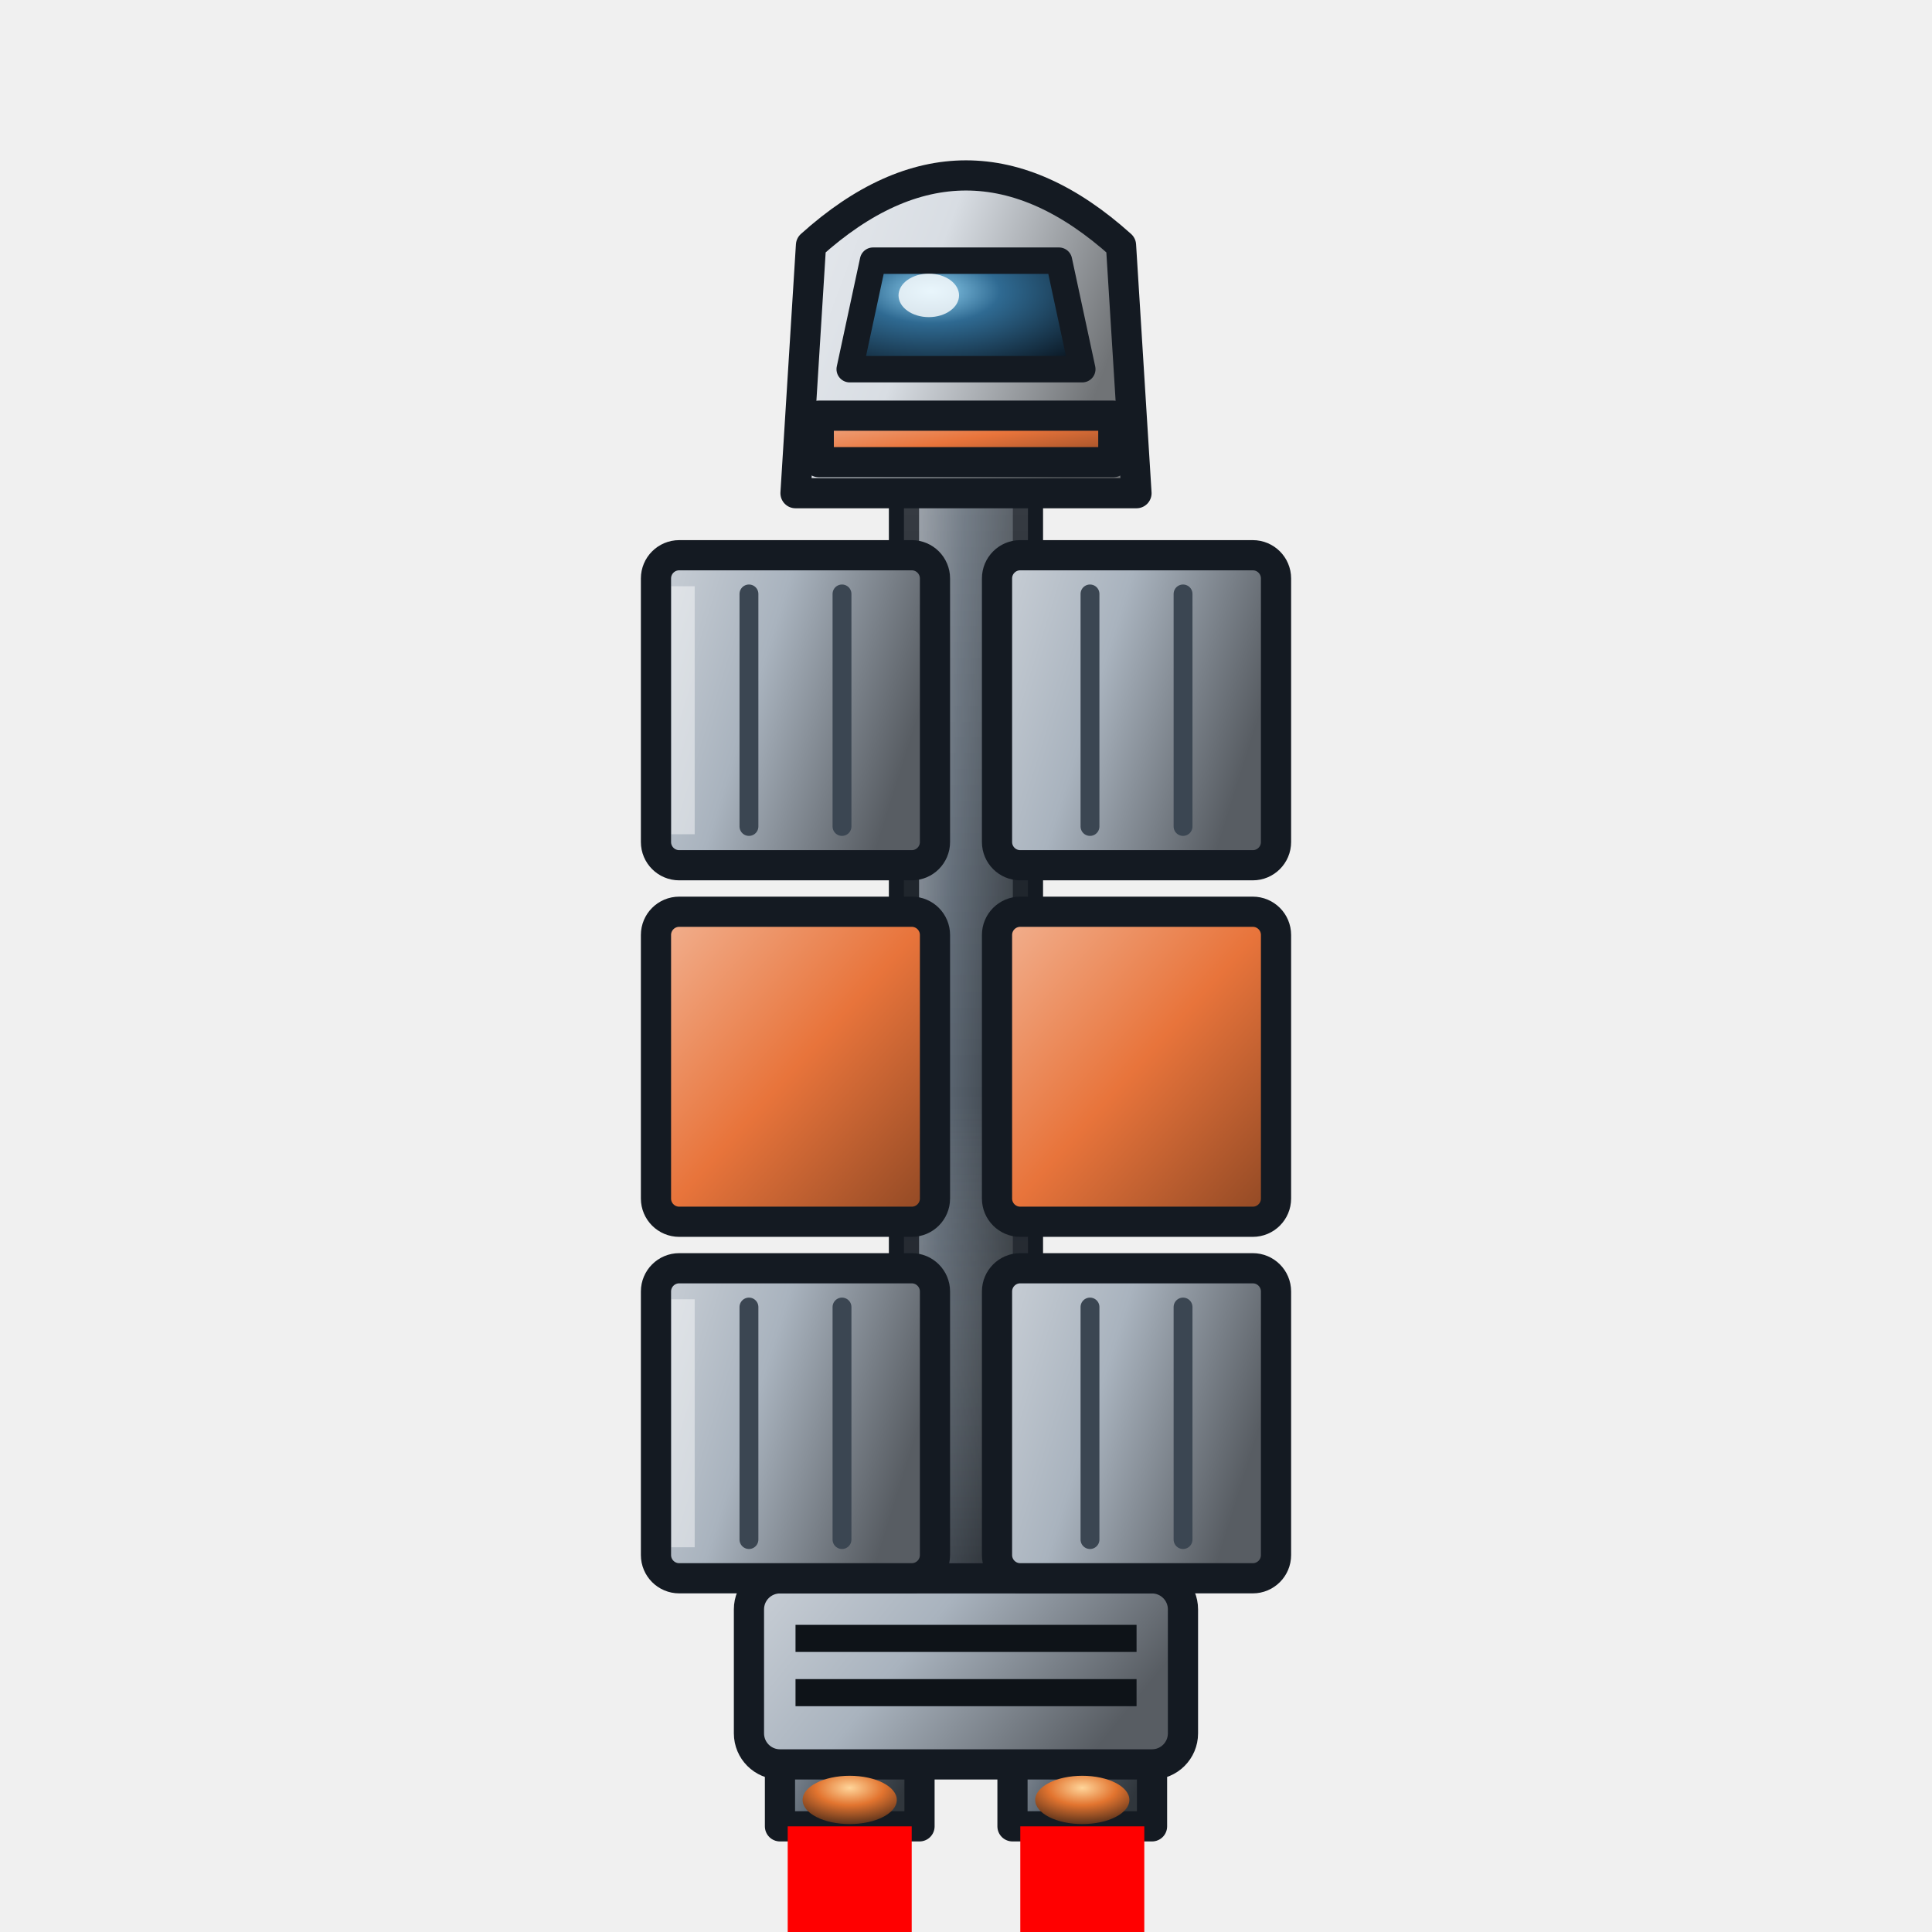
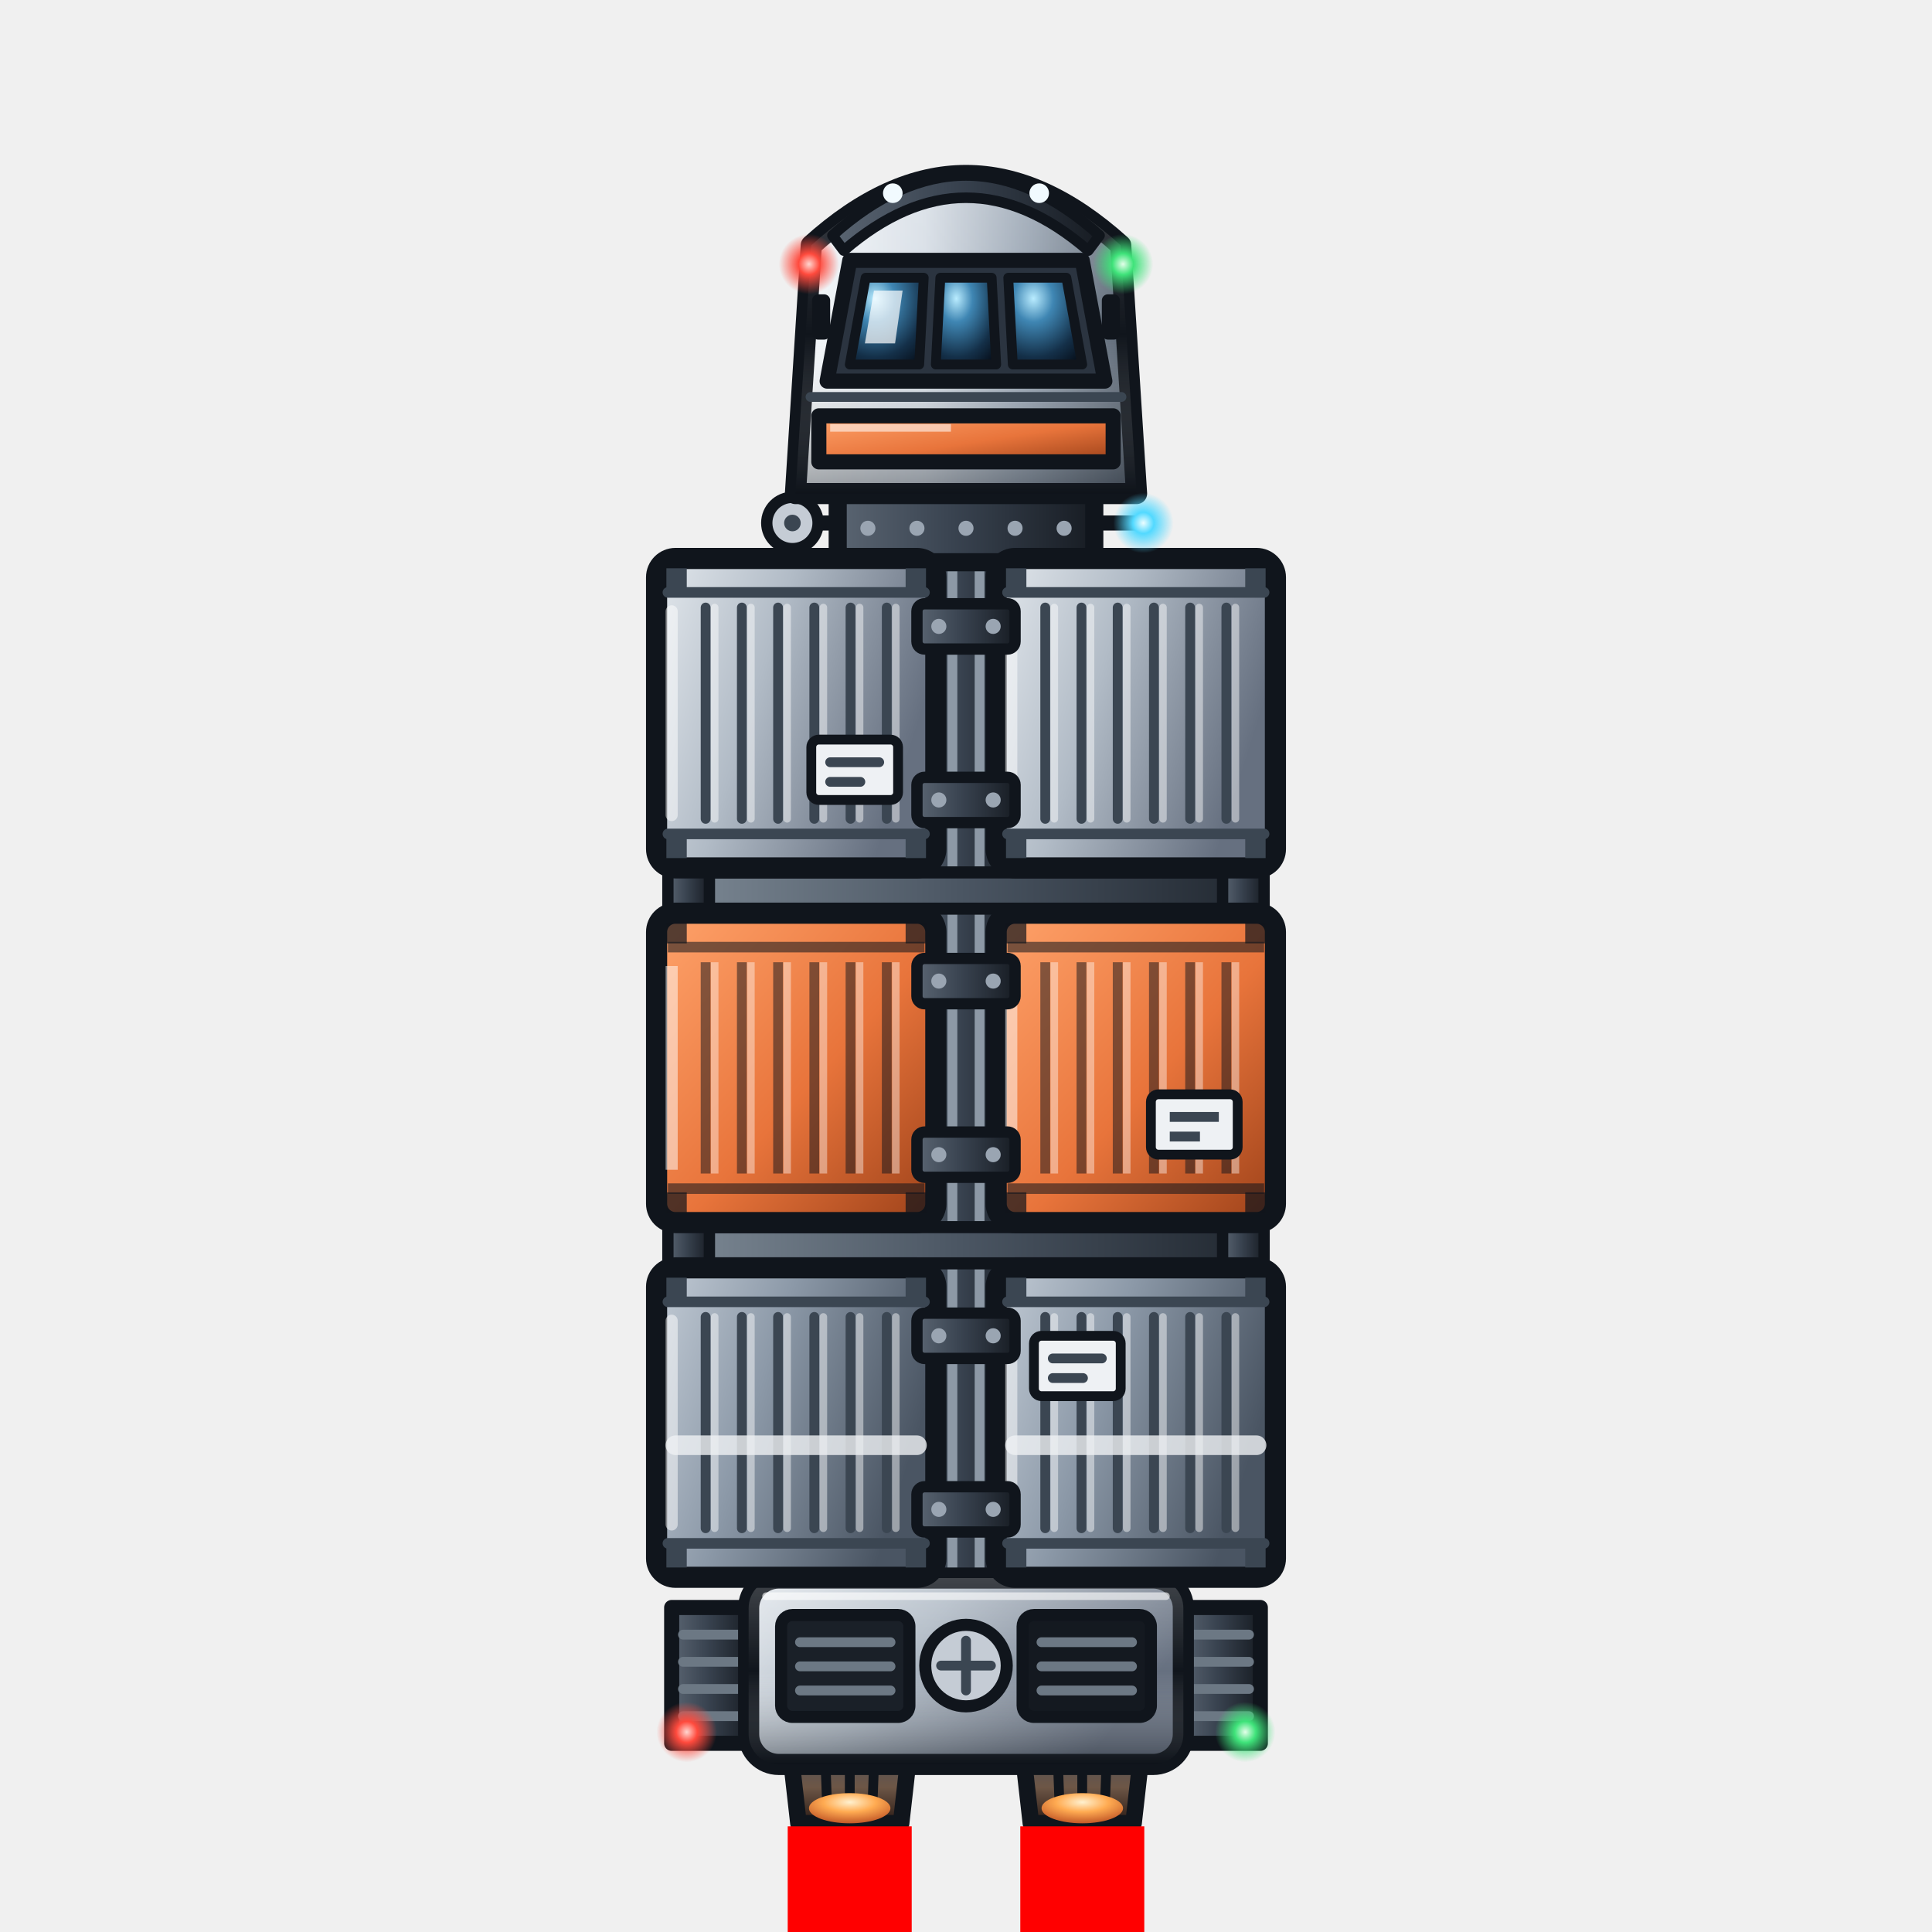
<svg xmlns="http://www.w3.org/2000/svg" viewBox="0 0 256 256">
  <defs>
-     <radialGradient id="glass" cx="0.35" cy="0.28" r="0.85">
-       <stop offset="0" stop-color="#8fd0f0" />
-       <stop offset="0.35" stop-color="#2f6a92" />
-       <stop offset="1" stop-color="#0b1824" />
+     <linearGradient id="fus" x1="0" y1="0" x2="1" y2="0">
+       <stop offset="0" stop-color="#f7fafc" />
+       <stop offset="0.38" stop-color="#d6dde5" />
+       <stop offset="0.68" stop-color="#97a3b1" />
+       <stop offset="1" stop-color="#56616e" />
+     </linearGradient>
+     <linearGradient id="shadeV" x1="0" y1="0" x2="0" y2="1">
+       <stop offset="0" stop-color="#ffffff" stop-opacity="0.2" />
+       <stop offset="0.5" stop-color="#ffffff" stop-opacity="0" />
+       <stop offset="1" stop-color="#0a0f16" stop-opacity="0.4" />
+     </linearGradient>
+     <linearGradient id="box" x1="0" y1="0" x2="1" y2="0.35">
+       <stop offset="0" stop-color="#e3e8ed" />
+       <stop offset="0.45" stop-color="#b1bbc6" />
+       <stop offset="1" stop-color="#667080" />
+     </linearGradient>
+     <linearGradient id="box2" x1="0" y1="0" x2="1" y2="0.35">
+       <stop offset="0" stop-color="#c3ccd6" />
+       <stop offset="0.45" stop-color="#8c99a8" />
+       <stop offset="1" stop-color="#4a5563" />
+     </linearGradient>
+     <linearGradient id="dark" x1="0" y1="0" x2="1" y2="0">
+       <stop offset="0" stop-color="#77838f" />
+       <stop offset="0.5" stop-color="#4a5562" />
+       <stop offset="1" stop-color="#252c35" />
+     </linearGradient>
+     <linearGradient id="gun" x1="0" y1="0" x2="1" y2="0">
+       <stop offset="0" stop-color="#5a6572" />
+       <stop offset="0.45" stop-color="#394350" />
+       <stop offset="1" stop-color="#171c23" />
+     </linearGradient>
+     <linearGradient id="bell" x1="0" y1="0" x2="0" y2="1">
+       <stop offset="0" stop-color="#4b525c" />
+       <stop offset="0.55" stop-color="#6d5646" />
+       <stop offset="1" stop-color="#2a1a14" />
+     </linearGradient>
+     <radialGradient id="glass" cx="0.34" cy="0.24" r="0.9">
+       <stop offset="0" stop-color="#b9ecff" />
+       <stop offset="0.3" stop-color="#3f86b3" />
+       <stop offset="0.75" stop-color="#143049" />
+       <stop offset="1" stop-color="#081320" />
    </radialGradient>
-     <linearGradient id="shade" x1="0" y1="0" x2="0" y2="1">
-       <stop offset="0" stop-color="#ffffff" stop-opacity="0.16" />
-       <stop offset="0.55" stop-color="#ffffff" stop-opacity="0" />
-       <stop offset="1" stop-color="#05080c" stop-opacity="0.38" />
+     <radialGradient id="nozzle" cx="0.5" cy="0.3" r="0.8">
+       <stop offset="0" stop-color="#fff1cf" />
+       <stop offset="0.4" stop-color="#ffab52" />
+       <stop offset="1" stop-color="#b3431c" />
+     </radialGradient>
+     <linearGradient id="accent-fill" x1="0" y1="0" x2="1" y2="1">
+       <stop id="accent-light" offset="0" stop-color="#ffa36b" />
+       <stop id="accent-base" offset="0.55" stop-color="#e8743b" />
+       <stop id="accent-dark" offset="1" stop-color="#9c4119" />
    </linearGradient>
-     <radialGradient id="nozzle" cx="0.5" cy="0.25" r="0.9">
-       <stop offset="0" stop-color="#ffd59a" />
-       <stop offset="0.4" stop-color="#e2742f" />
-       <stop offset="1" stop-color="#2a1a14" />
+     <radialGradient id="lamp-red" cx="0.5" cy="0.5" r="0.5">
+       <stop offset="0" stop-color="#ffd6d0" />
+       <stop offset="0.35" stop-color="#ff4a3d" />
+       <stop offset="1" stop-color="#ff4a3d" stop-opacity="0" />
    </radialGradient>
-     <linearGradient id="l5d6874" x1="0" y1="0" x2="1" y2="0.35">
-       <stop offset="0" stop-color="#9ba1a9" />
-       <stop offset="0.45" stop-color="#5d6874" />
-       <stop offset="1" stop-color="#30363c" />
-     </linearGradient>
-     <linearGradient id="la9b3be" x1="0" y1="0" x2="1" y2="0.35">
-       <stop offset="0" stop-color="#cad0d7" />
-       <stop offset="0.45" stop-color="#a9b3be" />
-       <stop offset="1" stop-color="#585d63" />
-     </linearGradient>
-     <linearGradient id="ld8dde3" x1="0" y1="0" x2="1" y2="0.35">
-       <stop offset="0" stop-color="#e7eaee" />
-       <stop offset="0.45" stop-color="#d8dde3" />
-       <stop offset="1" stop-color="#707376" />
-     </linearGradient>
-     <linearGradient id="accent-fill" x1="0" y1="0" x2="1" y2="1">
-       <stop id="accent-light" offset="0" stop-color="#f2b393" />
-       <stop id="accent-base" offset="0.5" stop-color="#e8743b" />
-       <stop id="accent-dark" offset="1" stop-color="#8b4623" />
-     </linearGradient>
+     <radialGradient id="lamp-green" cx="0.5" cy="0.5" r="0.5">
+       <stop offset="0" stop-color="#e3ffe9" />
+       <stop offset="0.35" stop-color="#3fe37a" />
+       <stop offset="1" stop-color="#3fe37a" stop-opacity="0" />
+     </radialGradient>
+     <radialGradient id="lamp-cyan" cx="0.5" cy="0.5" r="0.5">
+       <stop offset="0" stop-color="#ecfdff" />
+       <stop offset="0.35" stop-color="#52d9ff" />
+       <stop offset="1" stop-color="#52d9ff" stop-opacity="0" />
+     </radialGradient>
  </defs>
-   <g id="hull" stroke="#141a22" stroke-width="4" stroke-linejoin="round" stroke-linecap="round">
-     <rect x="119.78" y="59.19" width="16.43" height="156.11" fill="url(#l5d6874)" />
-     <rect x="119.78" y="59.19" width="16.43" height="156.11" fill="url(#shade)" stroke="none" />
-     <rect x="103.35" y="227.62" width="18.49" height="14.38" fill="url(#l5d6874)" />
-     <rect x="134.16" y="227.62" width="18.49" height="14.38" fill="url(#l5d6874)" />
-     <rect x="99.24" y="209.14" width="57.51" height="24.65" rx="4.11" fill="url(#la9b3be)" />
-     <path d="M105.41 65.35 L107.46 32.49 Q128 14 148.54 32.49 L150.59 65.35 Z" fill="url(#ld8dde3)" />
-     <rect x="86.92" y="73.57" width="36.97" height="41.08" rx="3.08" fill="url(#la9b3be)" />
-     <rect x="132.11" y="73.57" width="36.97" height="41.08" rx="3.08" fill="url(#la9b3be)" />
-     <rect x="86.92" y="168.05" width="36.97" height="41.08" rx="3.08" fill="url(#la9b3be)" />
-     <rect x="132.11" y="168.05" width="36.97" height="41.08" rx="3.08" fill="url(#la9b3be)" />
-     <path d="M115.68 34.54 L140.32 34.54 L143.41 48.92 L112.59 48.92 Z" fill="url(#glass)" stroke-width="3.5" />
-     <ellipse cx="123.07" cy="39.14" rx="4.01" ry="2.88" fill="#ffffff" fill-opacity="0.8" stroke="none" />
-     <path d="M99.24 78.7 L99.24 109.51 M111.57 78.7 L111.57 109.51" fill="none" stroke="#3b4652" stroke-width="2.5" />
-     <path d="M99.24 173.19 L99.24 204 M111.57 173.19 L111.57 204" fill="none" stroke="#3b4652" stroke-width="2.5" />
-     <path d="M144.43 78.7 L144.43 109.51 M156.76 78.7 L156.76 109.51" fill="none" stroke="#3b4652" stroke-width="2.5" />
-     <path d="M144.43 173.19 L144.43 204 M156.76 173.19 L156.76 204" fill="none" stroke="#3b4652" stroke-width="2.5" />
-     <rect x="105.41" y="215.3" width="45.19" height="3.59" fill="#0e1318" stroke="none" />
-     <rect x="105.41" y="222.49" width="45.19" height="3.59" fill="#0e1318" stroke="none" />
-     <rect x="88.97" y="77.68" width="3.08" height="32.86" fill="#ffffff" fill-opacity="0.45" stroke="none" />
-     <rect x="88.97" y="172.16" width="3.08" height="32.86" fill="#ffffff" fill-opacity="0.45" stroke="none" />
-     <ellipse cx="112.59" cy="238.5" rx="6.24" ry="3.2" fill="url(#nozzle)" stroke="none" />
-     <ellipse cx="143.41" cy="238.5" rx="6.24" ry="3.2" fill="url(#nozzle)" stroke="none" />
+   <g id="hull" stroke="#10151c" stroke-width="2.8" stroke-linejoin="round" stroke-linecap="round">
+     <rect x="120" y="58" width="16" height="158" fill="url(#gun)" stroke-width="2.4" />
+     <path d="M126.2 60 L126.2 214 M129.8 60 L129.8 214" fill="none" stroke="#8d99a6" stroke-width="1.3" />
+     <rect x="93" y="115.6" width="70" height="4.8" rx="1" fill="url(#dark)" stroke-width="1.6" />
+     <rect x="93" y="162.6" width="70" height="4.8" rx="1" fill="url(#dark)" stroke-width="1.6" />
+     <path d="M104.6 231 L120.6 231 L119.4 241.6 L105.8 241.6 Z" fill="url(#bell)" stroke-width="2.2" />
+     <path d="M151.4 231 L135.4 231 L136.6 241.6 L150.2 241.6 Z" fill="url(#bell)" stroke-width="2.2" />
+     <path d="M109.4 234 L109.6 239.5 M112.6 234 L112.6 239.5 M115.8 234 L115.6 239.5 M146.6 234 L146.4 239.5 M143.4 234 L143.4 239.5 M140.2 234 L140.4 239.5" fill="none" stroke="#10151c" stroke-width="1.3" />
+     <ellipse cx="112.59" cy="239.6" rx="5.4" ry="2" fill="url(#nozzle)" stroke="none" />
+     <ellipse cx="143.41" cy="239.6" rx="5.4" ry="2" fill="url(#nozzle)" stroke="none" />
+     <path d="M89 213 L99.5 213 L99.5 231 L89 231 Z" fill="url(#gun)" stroke-width="2" />
+     <path d="M167 213 L156.5 213 L156.5 231 L167 231 Z" fill="url(#gun)" stroke-width="2" />
+     <path d="M90.5 216.6 L98 216.6 M90.5 220.2 L98 220.2 M90.5 223.8 L98 223.8 M90.5 227.4 L98 227.4 M165.5 216.6 L158 216.6 M165.5 220.2 L158 220.2 M165.5 223.8 L158 223.8 M165.5 227.4 L158 227.4" fill="none" stroke="#6c7884" stroke-width="1.3" />
+     <rect x="99.2" y="209.1" width="57.6" height="24.7" rx="4" fill="url(#box)" stroke-width="2.8" />
+     <rect x="99.2" y="209.1" width="57.6" height="24.7" rx="4" fill="url(#shadeV)" stroke="none" />
+     <rect x="103.5" y="214" width="17" height="13.5" rx="1.5" fill="#1a2028" stroke-width="1.6" />
+     <rect x="135.5" y="214" width="17" height="13.5" rx="1.5" fill="#141920" stroke-width="1.6" />
+     <path d="M106 217.6 L118 217.6 M106 220.8 L118 220.8 M106 224 L118 224 M150 217.6 L138 217.6 M150 220.8 L138 220.8 M150 224 L138 224" fill="none" stroke="#6c7884" stroke-width="1.3" />
+     <circle cx="128" cy="220.7" r="5.4" fill="#c5ccd5" stroke-width="1.6" />
+     <path d="M128 217.4 L128 224 M124.7 220.7 L131.3 220.7" fill="none" stroke="#3b4652" stroke-width="1.3" />
+     <path d="M101.5 211.5 L154.5 211.5" fill="none" stroke="#ffffff" stroke-opacity="0.6" stroke-width="1" />
+     <rect x="111" y="62" width="34" height="12.5" rx="2" fill="url(#gun)" stroke-width="2.4" />
+     <g fill="#9aa5b2" stroke="none">
+       <circle cx="115" cy="70" r="1" />
+       <circle cx="141" cy="70" r="1" />
+       <circle cx="121.5" cy="70" r="1" />
+       <circle cx="134.5" cy="70" r="1" />
+       <circle cx="128" cy="70" r="1" />
+     </g>
+     <path d="M105.4 69.3 L111 69.3 M145 69.3 L151 69.3" fill="none" stroke="#10151c" stroke-width="2" />
+     <circle cx="105" cy="69.3" r="3.4" fill="#c5ccd5" stroke-width="1.5" />
+     <circle cx="105" cy="69.3" r="1.1" fill="#3b4652" stroke="none" />
+     <rect x="88.5" y="115" width="5.5" height="6" rx="1" fill="url(#gun)" stroke-width="1.5" />
+     <rect x="162" y="115" width="5.5" height="6" rx="1" fill="url(#gun)" stroke-width="1.5" />
+     <rect x="88.5" y="162" width="5.5" height="6" rx="1" fill="url(#gun)" stroke-width="1.5" />
+     <rect x="162" y="162" width="5.5" height="6" rx="1" fill="url(#gun)" stroke-width="1.5" />
+     <rect x="87" y="74" width="37" height="41" rx="2.5" fill="url(#box)" stroke-width="2.8" />
+     <rect x="132" y="74" width="37" height="41" rx="2.5" fill="url(#box)" stroke-width="2.8" />
+     <rect x="87" y="168" width="37" height="41" rx="2.5" fill="url(#box2)" stroke-width="2.8" />
+     <rect x="132" y="168" width="37" height="41" rx="2.5" fill="url(#box2)" stroke-width="2.8" />
+     <path d="M93.5 80.5 L93.5 108.5 M98.3 80.5 L98.3 108.5 M103.1 80.5 L103.1 108.5 M107.9 80.5 L107.9 108.5 M112.7 80.5 L112.7 108.5 M117.5 80.5 L117.5 108.5 M138.5 80.5 L138.5 108.5 M143.3 80.5 L143.3 108.5 M148.1 80.5 L148.1 108.5 M152.9 80.5 L152.9 108.5 M157.7 80.5 L157.7 108.5 M162.5 80.5 L162.5 108.5 M93.5 174.5 L93.5 202.5 M98.3 174.5 L98.3 202.5 M103.1 174.5 L103.1 202.5 M107.9 174.5 L107.9 202.5 M112.7 174.5 L112.7 202.5 M117.5 174.5 L117.5 202.5 M138.5 174.5 L138.5 202.5 M143.3 174.5 L143.3 202.5 M148.1 174.5 L148.1 202.5 M152.9 174.5 L152.9 202.5 M157.7 174.5 L157.7 202.5 M162.5 174.5 L162.5 202.5" fill="none" stroke="#3b4652" stroke-width="1.3" />
+     <path d="M94.7 80.5 L94.7 108.5 M99.5 80.5 L99.5 108.5 M104.3 80.5 L104.3 108.5 M109.1 80.5 L109.1 108.5 M113.9 80.5 L113.9 108.5 M118.7 80.5 L118.7 108.5 M139.7 80.5 L139.7 108.5 M144.5 80.5 L144.5 108.5 M149.3 80.5 L149.3 108.5 M154.1 80.5 L154.1 108.5 M158.9 80.5 L158.9 108.5 M163.7 80.5 L163.7 108.5 M94.7 174.5 L94.7 202.5 M99.5 174.5 L99.5 202.5 M104.3 174.5 L104.3 202.5 M109.1 174.5 L109.1 202.5 M113.9 174.5 L113.9 202.5 M118.7 174.5 L118.7 202.5 M139.7 174.5 L139.7 202.5 M144.5 174.5 L144.5 202.5 M149.3 174.5 L149.3 202.5 M154.1 174.5 L154.1 202.5 M158.9 174.5 L158.9 202.5 M163.7 174.5 L163.7 202.5" fill="none" stroke="#ffffff" stroke-opacity="0.45" stroke-width="1" />
+     <path d="M88.5 78.5 L122.5 78.5 M88.5 110.5 L122.5 110.5 M133.5 78.5 L167.5 78.5 M133.5 110.5 L167.5 110.5 M88.5 172.5 L122.5 172.5 M88.5 204.5 L122.5 204.5 M133.5 172.5 L167.5 172.5 M133.5 204.5 L167.5 204.5" fill="none" stroke="#3b4652" stroke-width="1.4" />
+     <path d="M88.3 75.3 L91 75.3 L91 78 L88.3 78 Z M120 75.3 L122.7 75.3 L122.7 78 L120 78 Z M88.3 111 L91 111 L91 113.7 L88.3 113.7 Z M120 111 L122.7 111 L122.7 113.7 L120 113.7 Z M133.3 75.3 L136 75.3 L136 78 L133.3 78 Z M165 75.3 L167.7 75.3 L167.7 78 L165 78 Z M133.3 111 L136 111 L136 113.7 L133.3 113.7 Z M165 111 L167.7 111 L167.7 113.7 L165 113.7 Z M88.3 169.3 L91 169.3 L91 172 L88.3 172 Z M120 169.3 L122.7 169.3 L122.7 172 L120 172 Z M88.3 205 L91 205 L91 207.7 L88.3 207.7 Z M120 205 L122.7 205 L122.7 207.7 L120 207.7 Z M133.3 169.3 L136 169.3 L136 172 L133.3 172 Z M165 169.3 L167.7 169.3 L167.7 172 L165 172 Z M133.3 205 L136 205 L136 207.7 L133.3 207.7 Z M165 205 L167.7 205 L167.7 207.7 L165 207.7 Z" fill="#3b4652" stroke="none" />
+     <path d="M89 81 L89 108 M134 81 L134 108 M89 175 L89 202 M134 175 L134 202" fill="none" stroke="#ffffff" stroke-opacity="0.5" stroke-width="1.6" />
+     <rect x="107.5" y="98" width="11.5" height="8" rx="1" fill="#eef1f4" stroke-width="1.3" />
+     <path d="M110 101 L116.5 101 M110 103.6 L114 103.6" fill="none" stroke="#3b4652" stroke-width="1.3" />
+     <path d="M89.5 191.5 L121.5 191.5 M134.5 191.5 L166.5 191.5" fill="none" stroke="#eef1f4" stroke-opacity="0.8" stroke-width="2.6" />
+     <rect x="137" y="177" width="11.5" height="8" rx="1" fill="#eef1f4" stroke-width="1.3" />
+     <path d="M139.5 180 L146 180 M139.5 182.6 L143.5 182.6" fill="none" stroke="#3b4652" stroke-width="1.3" />
+     <rect x="121.5" y="80" width="13" height="6" rx="1" fill="url(#gun)" stroke-width="1.5" />
+     <rect x="121.5" y="103" width="13" height="6" rx="1" fill="url(#gun)" stroke-width="1.5" />
+     <rect x="121.5" y="174" width="13" height="6" rx="1" fill="url(#gun)" stroke-width="1.5" />
+     <rect x="121.5" y="197" width="13" height="6" rx="1" fill="url(#gun)" stroke-width="1.5" />
+     <g fill="#9aa5b2" stroke="none">
+       <circle cx="124.4" cy="83" r="1" />
+       <circle cx="131.6" cy="83" r="1" />
+       <circle cx="124.4" cy="106" r="1" />
+       <circle cx="131.6" cy="106" r="1" />
+       <circle cx="124.4" cy="177" r="1" />
+       <circle cx="131.6" cy="177" r="1" />
+       <circle cx="124.4" cy="200" r="1" />
+       <circle cx="131.6" cy="200" r="1" />
+     </g>
+     <path d="M105.4 65.4 L107.5 32.5 Q128 14 148.5 32.5 L150.6 65.4 Z" fill="url(#fus)" stroke-width="2.8" />
+     <path d="M105.4 65.4 L107.5 32.5 Q128 14 148.5 32.5 L150.6 65.4 Z" fill="url(#shadeV)" stroke="none" />
+     <path d="M110.3 31.2 Q128 15.3 145.7 31.2 L144.2 33.2 Q128 19.2 111.8 33.2 Z" fill="url(#gun)" stroke-width="1.4" />
+     <circle cx="118.3" cy="25.6" r="1.3" fill="#f1faff" stroke="none" />
+     <circle cx="137.7" cy="25.6" r="1.3" fill="#f1faff" stroke="none" />
+     <path d="M112.6 34.5 L143.4 34.5 L146.4 50.5 L109.6 50.5 Z" fill="#2b3440" stroke-width="2" />
+     <path d="M114.7 36.8 L122.4 36.8 L121.8 48.3 L112.6 48.3 Z" fill="url(#glass)" stroke-width="1.3" />
+     <path d="M141.3 36.8 L133.6 36.8 L134.2 48.3 L143.4 48.3 Z" fill="url(#glass)" stroke-width="1.3" />
+     <path d="M124.6 36.8 L131.4 36.8 L132 48.3 L124 48.3 Z" fill="url(#glass)" stroke-width="1.3" />
+     <path d="M115.8 38.5 L119.6 38.5 L118.6 45.5 L114.6 45.5 Z" fill="#ffffff" fill-opacity="0.7" stroke="none" />
+     <path d="M107.4 52.6 L148.6 52.6" fill="none" stroke="#3b4652" stroke-width="1.3" />
+     <rect x="107.6" y="39" width="2.4" height="6" rx="0.8" fill="#10151c" stroke="none" />
+     <rect x="146" y="39" width="2.4" height="6" rx="0.8" fill="#10151c" stroke="none" />
  </g>
-   <g id="accent" stroke="#141a22" stroke-width="4" stroke-linejoin="round" stroke-linecap="round">
-     <rect x="86.92" y="120.81" width="36.97" height="41.08" rx="3.08" fill="url(#accent-fill)" />
-     <rect x="132.11" y="120.81" width="36.97" height="41.08" rx="3.08" fill="url(#accent-fill)" />
-     <rect x="108.49" y="55.08" width="39.03" height="6.16" fill="url(#accent-fill)" />
+   <g id="accent" stroke="#10151c" stroke-width="2.8" stroke-linejoin="round">
+     <rect x="108.5" y="55.1" width="39" height="6.1" fill="url(#accent-fill)" stroke-width="2" />
+     <path d="M110 56.7 L126 56.7" fill="none" stroke="#ffffff" stroke-opacity="0.55" stroke-width="1" />
+     <rect x="87" y="121" width="37" height="41" rx="2.5" fill="url(#accent-fill)" stroke-width="2.8" />
+     <rect x="132" y="121" width="37" height="41" rx="2.5" fill="url(#accent-fill)" stroke-width="2.8" />
+     <path d="M93.5 127.5 L93.5 155.5 M98.3 127.5 L98.3 155.5 M103.1 127.5 L103.1 155.5 M107.9 127.5 L107.9 155.5 M112.7 127.5 L112.7 155.5 M117.5 127.5 L117.5 155.5 M138.5 127.5 L138.5 155.5 M143.3 127.5 L143.3 155.5 M148.1 127.5 L148.1 155.5 M152.9 127.5 L152.9 155.5 M157.7 127.5 L157.7 155.5 M162.5 127.5 L162.5 155.5" fill="none" stroke="#10151c" stroke-opacity="0.5" stroke-width="1.3" />
+     <path d="M94.7 127.5 L94.7 155.5 M99.5 127.5 L99.5 155.5 M104.3 127.5 L104.3 155.5 M109.1 127.5 L109.1 155.5 M113.9 127.5 L113.9 155.5 M118.7 127.5 L118.7 155.5 M139.7 127.5 L139.7 155.5 M144.5 127.5 L144.5 155.5 M149.3 127.5 L149.3 155.5 M154.1 127.5 L154.1 155.5 M158.9 127.5 L158.9 155.5 M163.7 127.5 L163.7 155.5" fill="none" stroke="#ffffff" stroke-opacity="0.4" stroke-width="1" />
+     <path d="M88.5 125.5 L122.5 125.5 M88.5 157.5 L122.5 157.5 M133.5 125.5 L167.5 125.5 M133.5 157.5 L167.5 157.5" fill="none" stroke="#10151c" stroke-opacity="0.55" stroke-width="1.4" />
+     <path d="M88.3 122.3 L91 122.3 L91 125 L88.3 125 Z M120 122.3 L122.7 122.3 L122.7 125 L120 125 Z M88.3 158 L91 158 L91 160.7 L88.3 160.7 Z M120 158 L122.7 158 L122.7 160.7 L120 160.7 Z M133.3 122.3 L136 122.3 L136 125 L133.3 125 Z M165 122.3 L167.7 122.3 L167.7 125 L165 125 Z M133.3 158 L136 158 L136 160.7 L133.3 160.7 Z M165 158 L167.7 158 L167.7 160.7 L165 160.7 Z" fill="#10151c" fill-opacity="0.7" stroke="none" />
+     <path d="M89 128 L89 155 M134 128 L134 155" fill="none" stroke="#ffffff" stroke-opacity="0.5" stroke-width="1.6" />
+     <rect x="152.5" y="145" width="11.5" height="8" rx="1" fill="#eef1f4" stroke-width="1.3" />
+     <path d="M155 148 L161.5 148 M155 150.6 L159 150.6" fill="none" stroke="#3b4652" stroke-width="1.3" />
+     <rect x="121.5" y="127" width="13" height="6" rx="1" fill="url(#gun)" stroke-width="1.5" />
+     <rect x="121.5" y="150" width="13" height="6" rx="1" fill="url(#gun)" stroke-width="1.5" />
+     <g fill="#9aa5b2" stroke="none">
+       <circle cx="124.4" cy="130" r="1" />
+       <circle cx="131.6" cy="130" r="1" />
+       <circle cx="124.4" cy="153" r="1" />
+       <circle cx="131.6" cy="153" r="1" />
+     </g>
+   </g>
+   <g id="lamps">
+     <circle cx="107.2" cy="35" r="4" fill="url(#lamp-red)" />
+     <circle cx="148.8" cy="35" r="4" fill="url(#lamp-green)" />
+     <circle cx="151.5" cy="69.3" r="4" fill="url(#lamp-cyan)" />
+     <circle cx="91" cy="229.5" r="4" fill="url(#lamp-red)" />
+     <circle cx="165" cy="229.5" r="4" fill="url(#lamp-green)" />
  </g>
  <g id="anchors">
    <line id="flame-main-1" x1="112.59" y1="242" x2="112.59" y2="268.7" stroke="#ff0000" stroke-width="16.43" />
    <line id="flame-main-2" x1="143.41" y1="242" x2="143.41" y2="268.7" stroke="#ff0000" stroke-width="16.43" />
  </g>
</svg>
